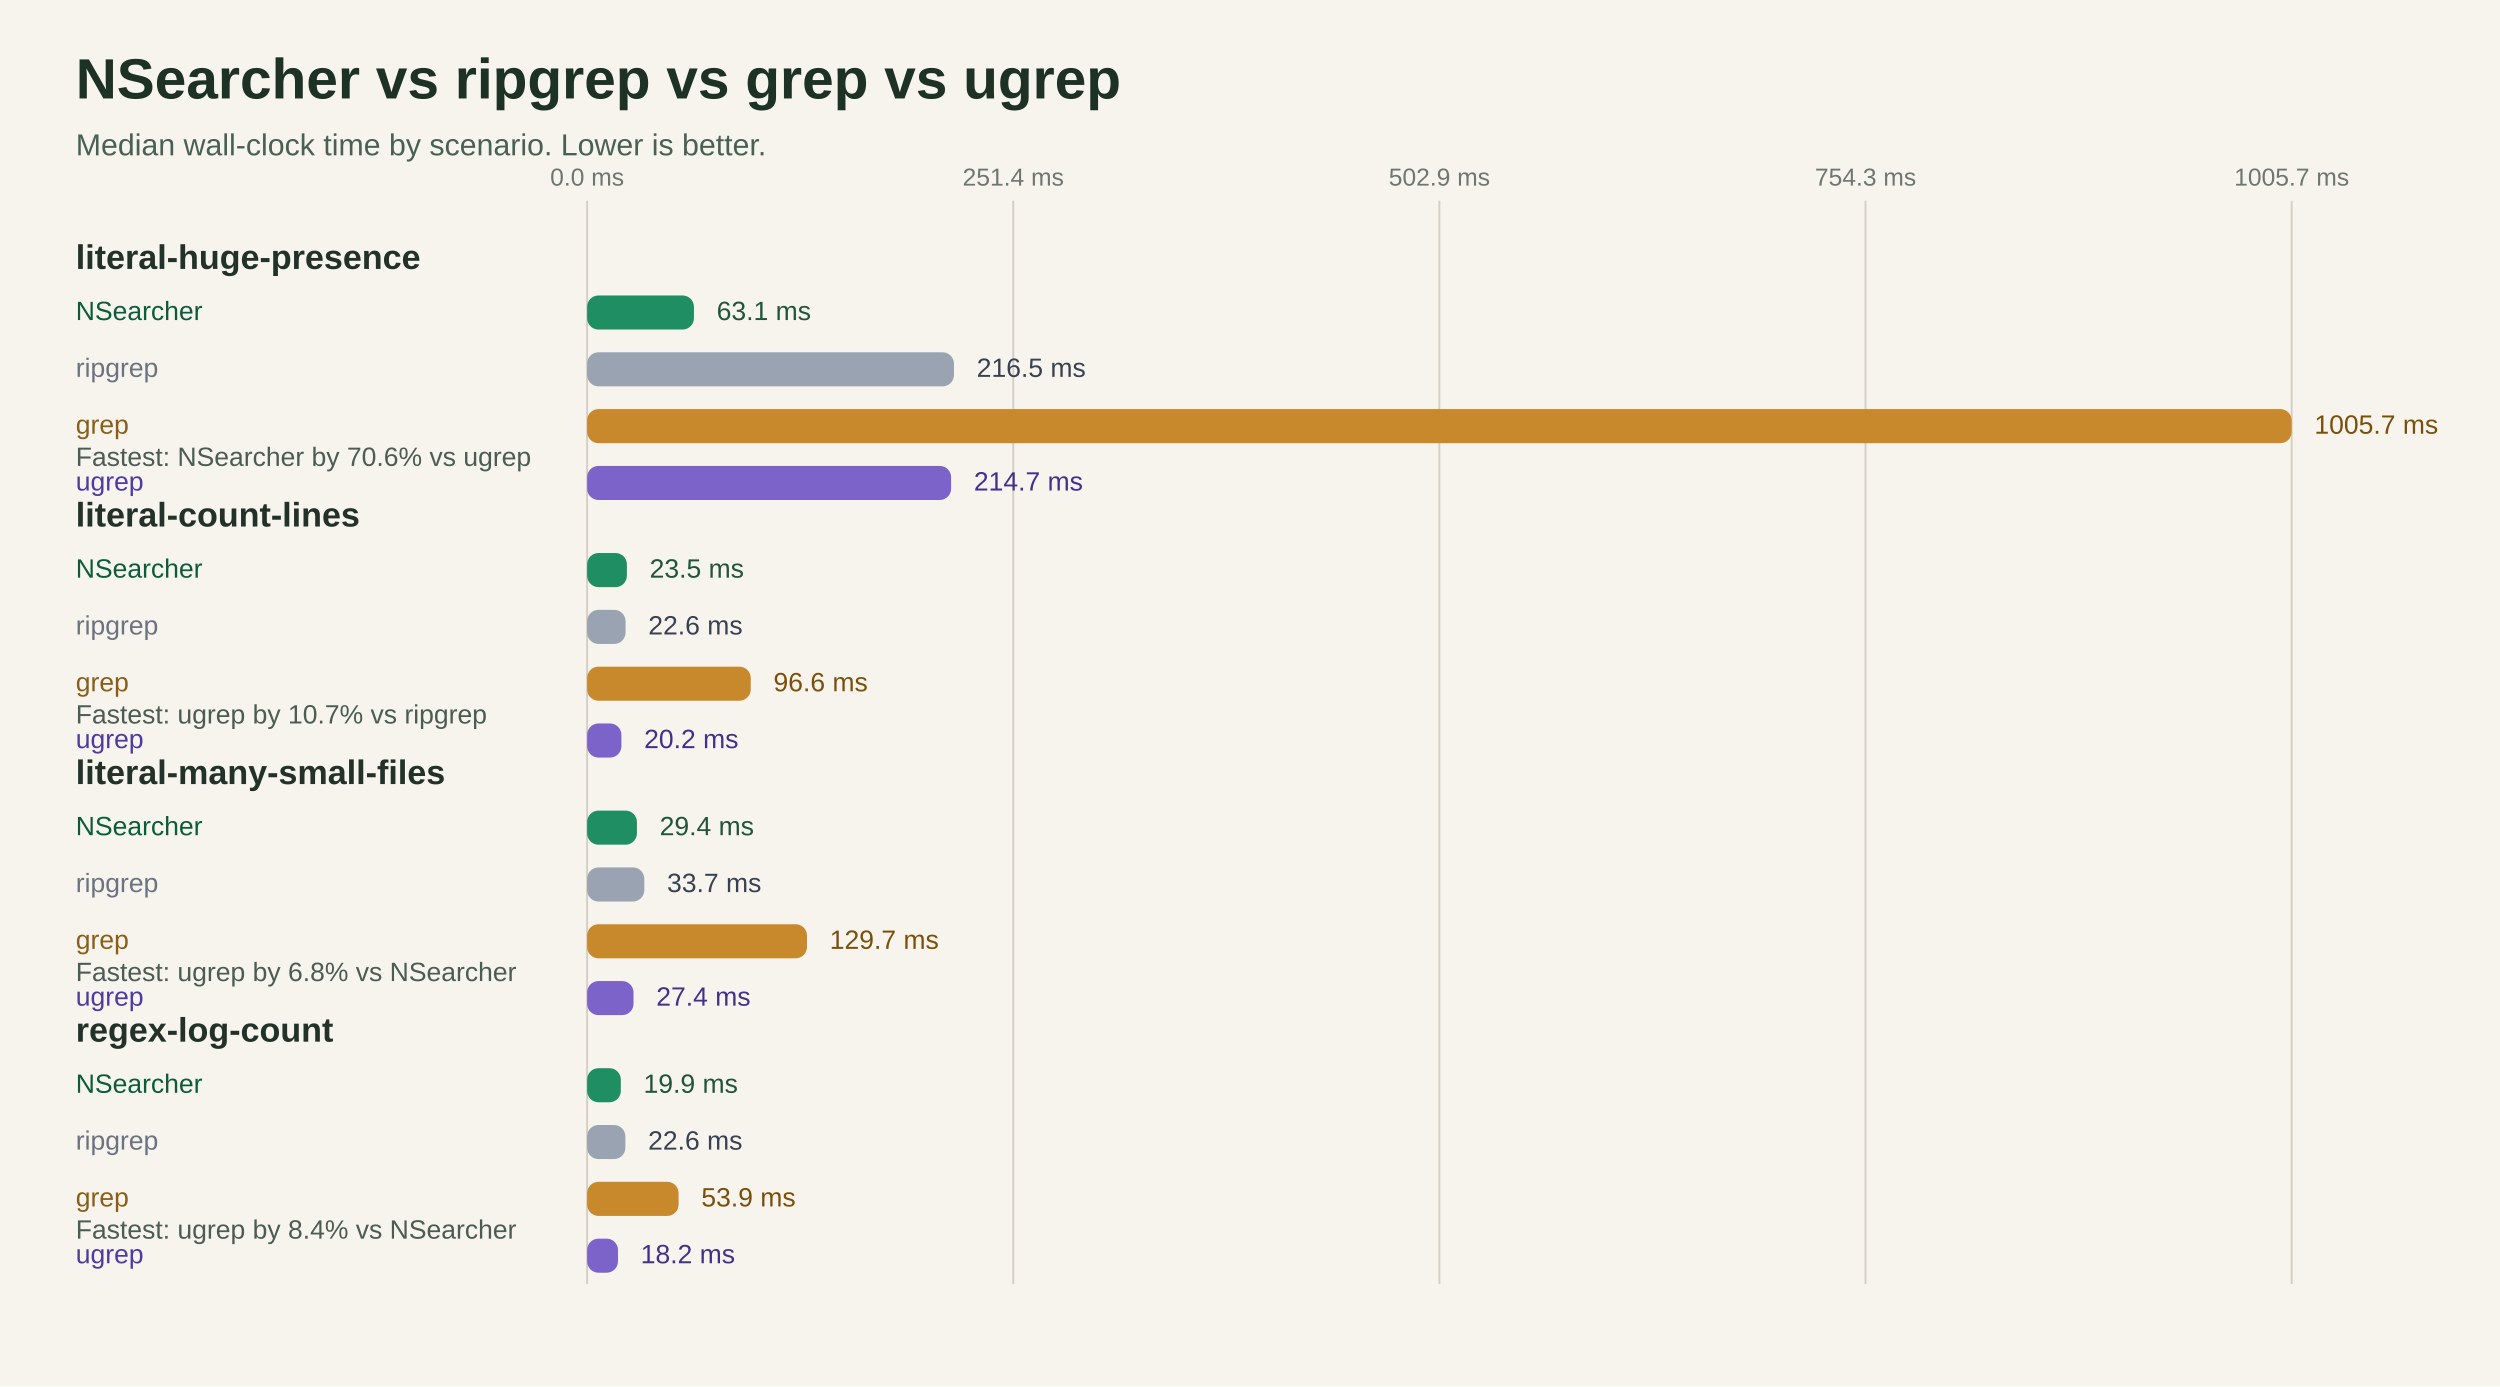
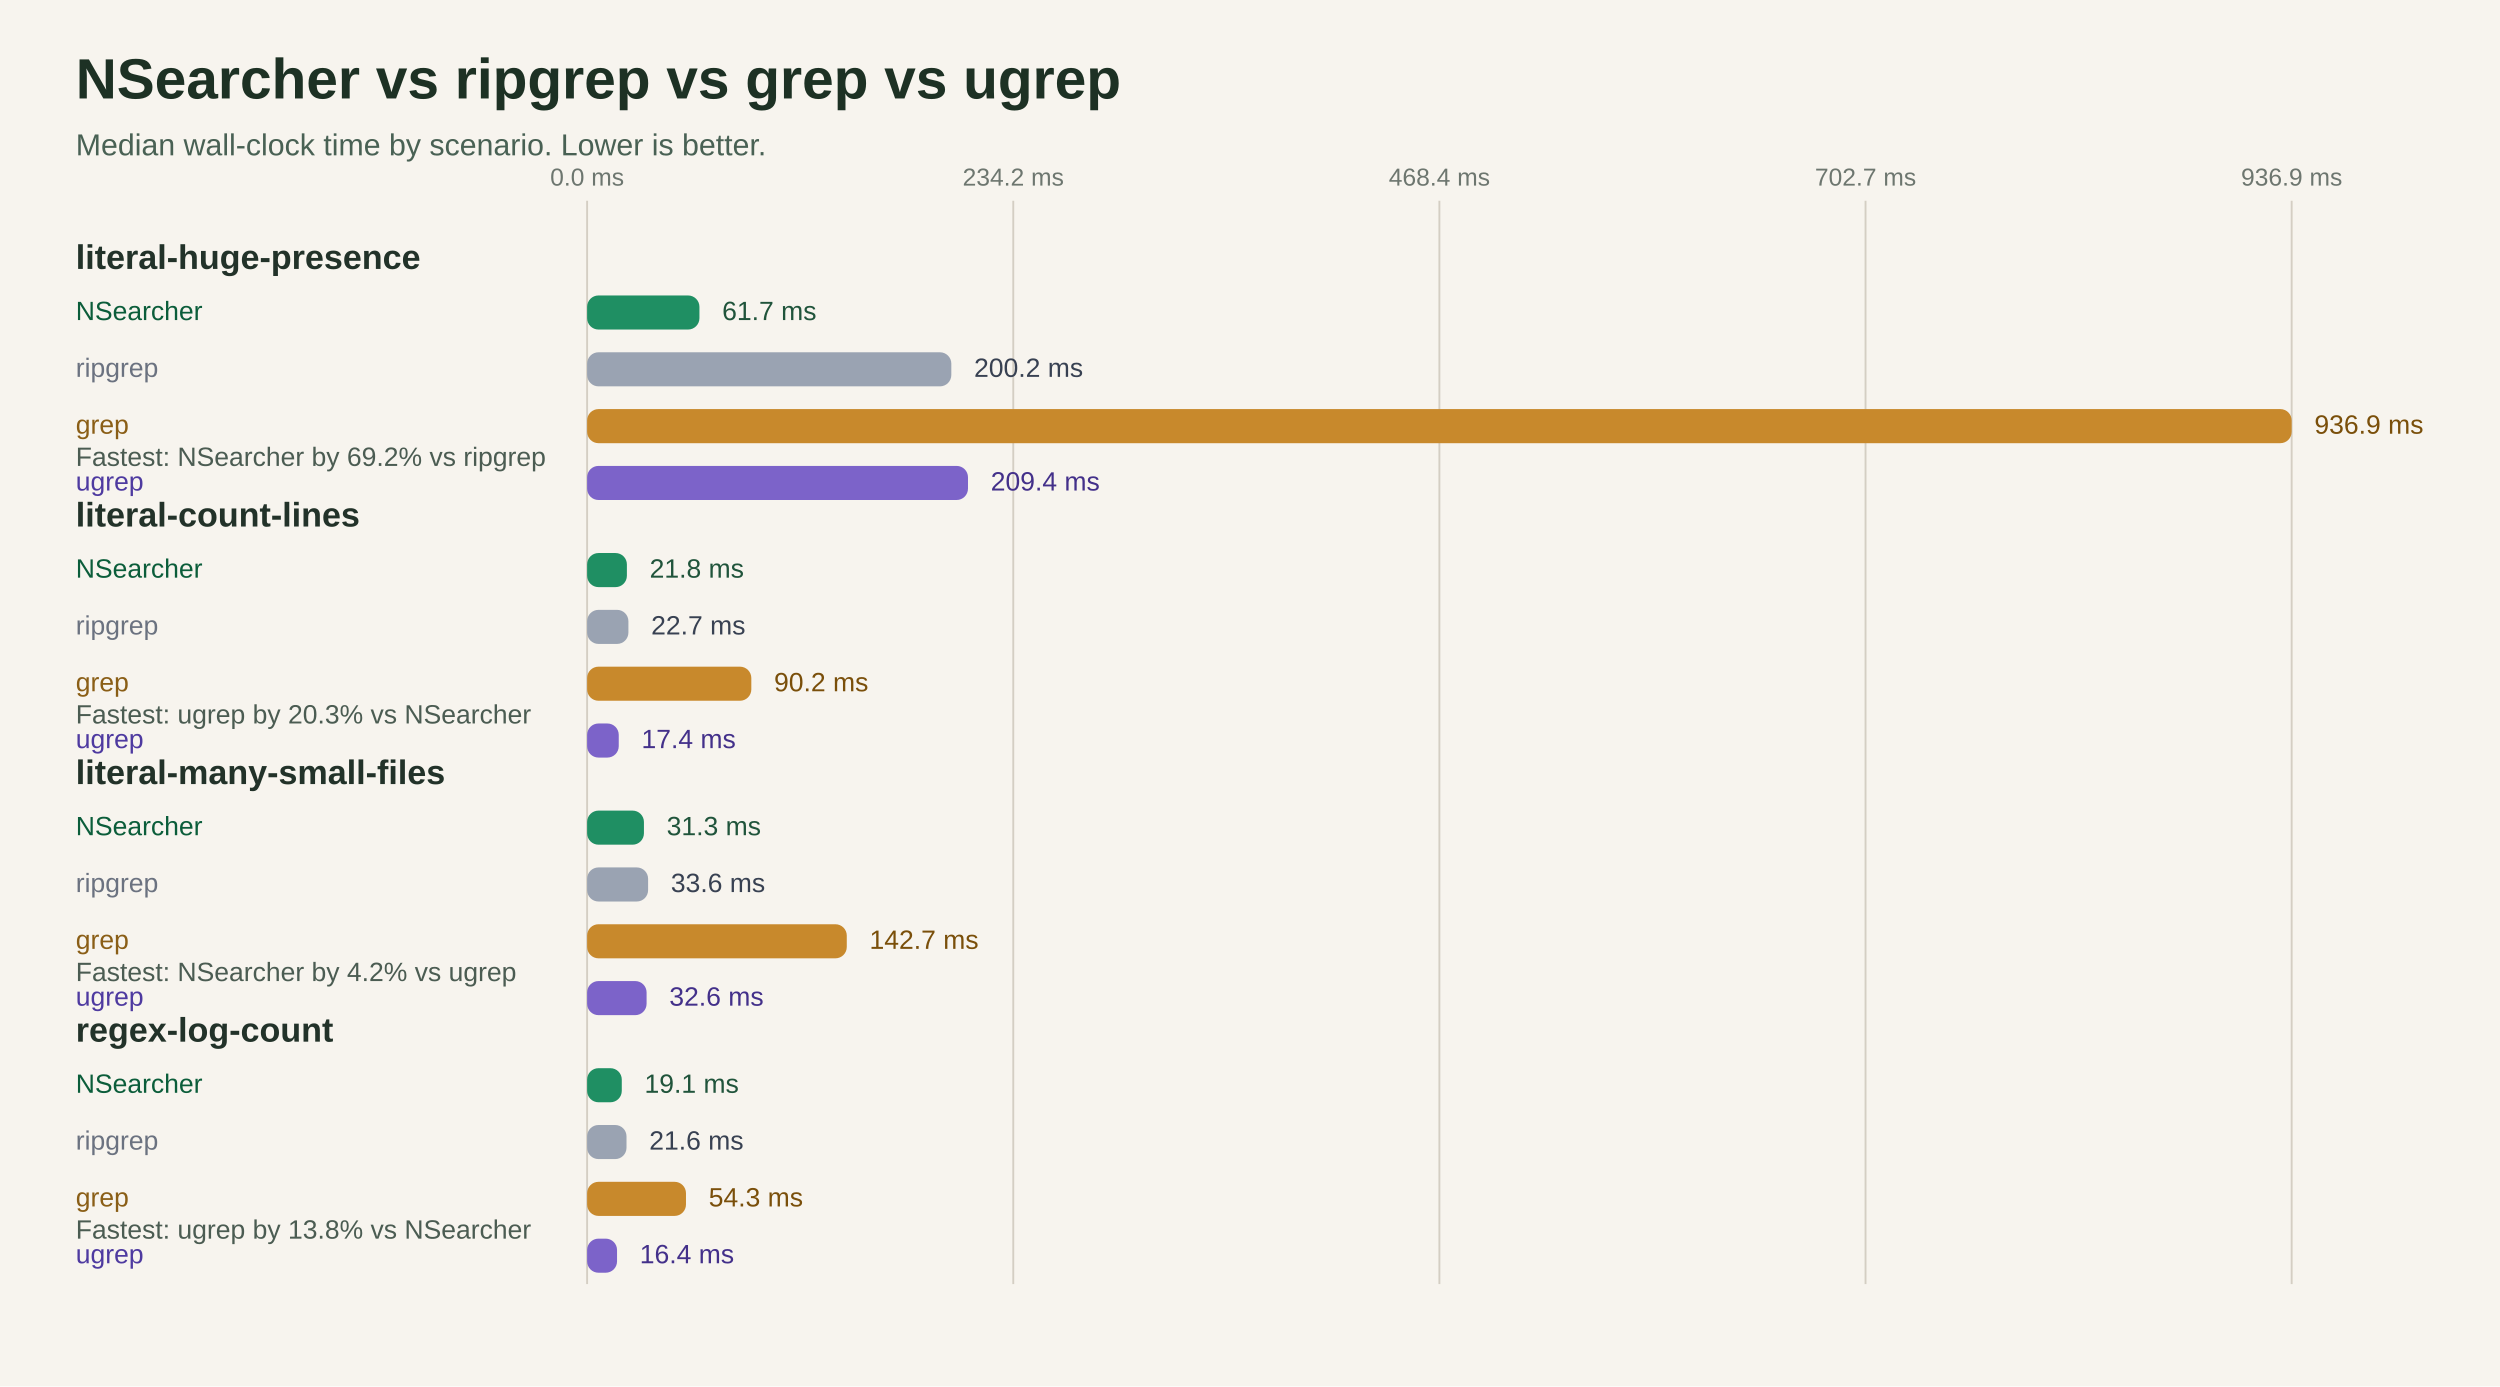
<svg xmlns="http://www.w3.org/2000/svg" width="1320" height="732" viewBox="0 0 1320 732" role="img" aria-labelledby="title desc">
  <rect width="1320" height="732" fill="#f7f4ee" />
  <text x="40" y="52" font-family="Segoe UI, Arial, sans-serif" font-size="30" font-weight="700" fill="#1d3124">NSearcher vs ripgrep vs grep vs ugrep</text>
  <text x="40" y="82" font-family="Segoe UI, Arial, sans-serif" font-size="16" fill="#496154">Median wall-clock time by scenario. Lower is better.</text>
  <line x1="310.0" y1="106" x2="310.0" y2="678" stroke="#d4cec3" stroke-width="1" />
  <text x="310.0" y="98" text-anchor="middle" font-family="Segoe UI, Arial, sans-serif" font-size="13" fill="#6d766f">0.0 ms</text>
  <line x1="535.0" y1="106" x2="535.0" y2="678" stroke="#d4cec3" stroke-width="1" />
-   <text x="535.0" y="98" text-anchor="middle" font-family="Segoe UI, Arial, sans-serif" font-size="13" fill="#6d766f">251.4 ms</text>
+   <text x="535.0" y="98" text-anchor="middle" font-family="Segoe UI, Arial, sans-serif" font-size="13" fill="#6d766f">234.2 ms</text>
  <line x1="760.0" y1="106" x2="760.0" y2="678" stroke="#d4cec3" stroke-width="1" />
-   <text x="760.0" y="98" text-anchor="middle" font-family="Segoe UI, Arial, sans-serif" font-size="13" fill="#6d766f">502.9 ms</text>
+   <text x="760.0" y="98" text-anchor="middle" font-family="Segoe UI, Arial, sans-serif" font-size="13" fill="#6d766f">468.4 ms</text>
  <line x1="985.0" y1="106" x2="985.0" y2="678" stroke="#d4cec3" stroke-width="1" />
-   <text x="985.0" y="98" text-anchor="middle" font-family="Segoe UI, Arial, sans-serif" font-size="13" fill="#6d766f">754.3 ms</text>
+   <text x="985.0" y="98" text-anchor="middle" font-family="Segoe UI, Arial, sans-serif" font-size="13" fill="#6d766f">702.7 ms</text>
  <line x1="1210.0" y1="106" x2="1210.0" y2="678" stroke="#d4cec3" stroke-width="1" />
-   <text x="1210.0" y="98" text-anchor="middle" font-family="Segoe UI, Arial, sans-serif" font-size="13" fill="#6d766f">1005.7 ms</text>
+   <text x="1210.0" y="98" text-anchor="middle" font-family="Segoe UI, Arial, sans-serif" font-size="13" fill="#6d766f">936.9 ms</text>
  <text x="40" y="142" font-family="Segoe UI, Arial, sans-serif" font-size="18" font-weight="600" fill="#223229">literal-huge-presence</text>
  <text x="40" y="169" font-family="Segoe UI, Arial, sans-serif" font-size="14" fill="#0b5d3a">NSearcher</text>
-   <rect x="310" y="156" width="56.4" height="18" rx="6" fill="#1f8f63" />
-   <text x="378.4" y="169" font-family="Segoe UI, Arial, sans-serif" font-size="14" fill="#20543b">63.1 ms</text>
+   <rect x="310" y="156" width="59.3" height="18" rx="6" fill="#1f8f63" />
+   <text x="381.3" y="169" font-family="Segoe UI, Arial, sans-serif" font-size="14" fill="#20543b">61.7 ms</text>
  <text x="40" y="199" font-family="Segoe UI, Arial, sans-serif" font-size="14" fill="#6b7280">ripgrep</text>
-   <rect x="310" y="186" width="193.7" height="18" rx="6" fill="#9aa3b2" />
-   <text x="515.7" y="199" font-family="Segoe UI, Arial, sans-serif" font-size="14" fill="#384152">216.5 ms</text>
+   <rect x="310" y="186" width="192.3" height="18" rx="6" fill="#9aa3b2" />
+   <text x="514.3" y="199" font-family="Segoe UI, Arial, sans-serif" font-size="14" fill="#384152">200.2 ms</text>
  <text x="40" y="229" font-family="Segoe UI, Arial, sans-serif" font-size="14" fill="#8a5e16">grep</text>
  <rect x="310" y="216" width="900.0" height="18" rx="6" fill="#c8892c" />
-   <text x="1222.0" y="229" font-family="Segoe UI, Arial, sans-serif" font-size="14" fill="#7a4f0a">1005.7 ms</text>
+   <text x="1222.0" y="229" font-family="Segoe UI, Arial, sans-serif" font-size="14" fill="#7a4f0a">936.9 ms</text>
  <text x="40" y="259" font-family="Segoe UI, Arial, sans-serif" font-size="14" fill="#4e3aa0">ugrep</text>
-   <rect x="310" y="246" width="192.2" height="18" rx="6" fill="#7c63c9" />
-   <text x="514.2" y="259" font-family="Segoe UI, Arial, sans-serif" font-size="14" fill="#43308a">214.7 ms</text>
-   <text x="40" y="246" font-family="Segoe UI, Arial, sans-serif" font-size="14" fill="#4b5c52">Fastest: NSearcher by 70.6% vs ugrep</text>
+   <rect x="310" y="246" width="201.1" height="18" rx="6" fill="#7c63c9" />
+   <text x="523.1" y="259" font-family="Segoe UI, Arial, sans-serif" font-size="14" fill="#43308a">209.4 ms</text>
+   <text x="40" y="246" font-family="Segoe UI, Arial, sans-serif" font-size="14" fill="#4b5c52">Fastest: NSearcher by 69.2% vs ripgrep</text>
  <text x="40" y="278" font-family="Segoe UI, Arial, sans-serif" font-size="18" font-weight="600" fill="#223229">literal-count-lines</text>
  <text x="40" y="305" font-family="Segoe UI, Arial, sans-serif" font-size="14" fill="#0b5d3a">NSearcher</text>
  <rect x="310" y="292" width="21.0" height="18" rx="6" fill="#1f8f63" />
-   <text x="343.0" y="305" font-family="Segoe UI, Arial, sans-serif" font-size="14" fill="#20543b">23.5 ms</text>
+   <text x="343.0" y="305" font-family="Segoe UI, Arial, sans-serif" font-size="14" fill="#20543b">21.8 ms</text>
  <text x="40" y="335" font-family="Segoe UI, Arial, sans-serif" font-size="14" fill="#6b7280">ripgrep</text>
-   <rect x="310" y="322" width="20.3" height="18" rx="6" fill="#9aa3b2" />
-   <text x="342.3" y="335" font-family="Segoe UI, Arial, sans-serif" font-size="14" fill="#384152">22.6 ms</text>
+   <rect x="310" y="322" width="21.8" height="18" rx="6" fill="#9aa3b2" />
+   <text x="343.8" y="335" font-family="Segoe UI, Arial, sans-serif" font-size="14" fill="#384152">22.7 ms</text>
  <text x="40" y="365" font-family="Segoe UI, Arial, sans-serif" font-size="14" fill="#8a5e16">grep</text>
-   <rect x="310" y="352" width="86.4" height="18" rx="6" fill="#c8892c" />
-   <text x="408.4" y="365" font-family="Segoe UI, Arial, sans-serif" font-size="14" fill="#7a4f0a">96.6 ms</text>
+   <rect x="310" y="352" width="86.7" height="18" rx="6" fill="#c8892c" />
+   <text x="408.7" y="365" font-family="Segoe UI, Arial, sans-serif" font-size="14" fill="#7a4f0a">90.2 ms</text>
  <text x="40" y="395" font-family="Segoe UI, Arial, sans-serif" font-size="14" fill="#4e3aa0">ugrep</text>
-   <rect x="310" y="382" width="18.1" height="18" rx="6" fill="#7c63c9" />
-   <text x="340.1" y="395" font-family="Segoe UI, Arial, sans-serif" font-size="14" fill="#43308a">20.2 ms</text>
-   <text x="40" y="382" font-family="Segoe UI, Arial, sans-serif" font-size="14" fill="#4b5c52">Fastest: ugrep by 10.7% vs ripgrep</text>
+   <rect x="310" y="382" width="16.7" height="18" rx="6" fill="#7c63c9" />
+   <text x="338.7" y="395" font-family="Segoe UI, Arial, sans-serif" font-size="14" fill="#43308a">17.4 ms</text>
+   <text x="40" y="382" font-family="Segoe UI, Arial, sans-serif" font-size="14" fill="#4b5c52">Fastest: ugrep by 20.3% vs NSearcher</text>
  <text x="40" y="414" font-family="Segoe UI, Arial, sans-serif" font-size="18" font-weight="600" fill="#223229">literal-many-small-files</text>
  <text x="40" y="441" font-family="Segoe UI, Arial, sans-serif" font-size="14" fill="#0b5d3a">NSearcher</text>
-   <rect x="310" y="428" width="26.3" height="18" rx="6" fill="#1f8f63" />
-   <text x="348.3" y="441" font-family="Segoe UI, Arial, sans-serif" font-size="14" fill="#20543b">29.4 ms</text>
+   <rect x="310" y="428" width="30.0" height="18" rx="6" fill="#1f8f63" />
+   <text x="352.0" y="441" font-family="Segoe UI, Arial, sans-serif" font-size="14" fill="#20543b">31.3 ms</text>
  <text x="40" y="471" font-family="Segoe UI, Arial, sans-serif" font-size="14" fill="#6b7280">ripgrep</text>
-   <rect x="310" y="458" width="30.2" height="18" rx="6" fill="#9aa3b2" />
-   <text x="352.2" y="471" font-family="Segoe UI, Arial, sans-serif" font-size="14" fill="#384152">33.7 ms</text>
+   <rect x="310" y="458" width="32.2" height="18" rx="6" fill="#9aa3b2" />
+   <text x="354.2" y="471" font-family="Segoe UI, Arial, sans-serif" font-size="14" fill="#384152">33.6 ms</text>
  <text x="40" y="501" font-family="Segoe UI, Arial, sans-serif" font-size="14" fill="#8a5e16">grep</text>
-   <rect x="310" y="488" width="116.1" height="18" rx="6" fill="#c8892c" />
-   <text x="438.1" y="501" font-family="Segoe UI, Arial, sans-serif" font-size="14" fill="#7a4f0a">129.7 ms</text>
+   <rect x="310" y="488" width="137.1" height="18" rx="6" fill="#c8892c" />
+   <text x="459.1" y="501" font-family="Segoe UI, Arial, sans-serif" font-size="14" fill="#7a4f0a">142.7 ms</text>
  <text x="40" y="531" font-family="Segoe UI, Arial, sans-serif" font-size="14" fill="#4e3aa0">ugrep</text>
-   <rect x="310" y="518" width="24.5" height="18" rx="6" fill="#7c63c9" />
-   <text x="346.5" y="531" font-family="Segoe UI, Arial, sans-serif" font-size="14" fill="#43308a">27.4 ms</text>
-   <text x="40" y="518" font-family="Segoe UI, Arial, sans-serif" font-size="14" fill="#4b5c52">Fastest: ugrep by 6.8% vs NSearcher</text>
+   <rect x="310" y="518" width="31.4" height="18" rx="6" fill="#7c63c9" />
+   <text x="353.4" y="531" font-family="Segoe UI, Arial, sans-serif" font-size="14" fill="#43308a">32.6 ms</text>
+   <text x="40" y="518" font-family="Segoe UI, Arial, sans-serif" font-size="14" fill="#4b5c52">Fastest: NSearcher by 4.2% vs ugrep</text>
  <text x="40" y="550" font-family="Segoe UI, Arial, sans-serif" font-size="18" font-weight="600" fill="#223229">regex-log-count</text>
  <text x="40" y="577" font-family="Segoe UI, Arial, sans-serif" font-size="14" fill="#0b5d3a">NSearcher</text>
-   <rect x="310" y="564" width="17.8" height="18" rx="6" fill="#1f8f63" />
-   <text x="339.8" y="577" font-family="Segoe UI, Arial, sans-serif" font-size="14" fill="#20543b">19.9 ms</text>
+   <rect x="310" y="564" width="18.3" height="18" rx="6" fill="#1f8f63" />
+   <text x="340.3" y="577" font-family="Segoe UI, Arial, sans-serif" font-size="14" fill="#20543b">19.1 ms</text>
  <text x="40" y="607" font-family="Segoe UI, Arial, sans-serif" font-size="14" fill="#6b7280">ripgrep</text>
-   <rect x="310" y="594" width="20.2" height="18" rx="6" fill="#9aa3b2" />
-   <text x="342.2" y="607" font-family="Segoe UI, Arial, sans-serif" font-size="14" fill="#384152">22.6 ms</text>
+   <rect x="310" y="594" width="20.8" height="18" rx="6" fill="#9aa3b2" />
+   <text x="342.8" y="607" font-family="Segoe UI, Arial, sans-serif" font-size="14" fill="#384152">21.6 ms</text>
  <text x="40" y="637" font-family="Segoe UI, Arial, sans-serif" font-size="14" fill="#8a5e16">grep</text>
-   <rect x="310" y="624" width="48.3" height="18" rx="6" fill="#c8892c" />
-   <text x="370.3" y="637" font-family="Segoe UI, Arial, sans-serif" font-size="14" fill="#7a4f0a">53.9 ms</text>
+   <rect x="310" y="624" width="52.2" height="18" rx="6" fill="#c8892c" />
+   <text x="374.2" y="637" font-family="Segoe UI, Arial, sans-serif" font-size="14" fill="#7a4f0a">54.3 ms</text>
  <text x="40" y="667" font-family="Segoe UI, Arial, sans-serif" font-size="14" fill="#4e3aa0">ugrep</text>
-   <rect x="310" y="654" width="16.3" height="18" rx="6" fill="#7c63c9" />
-   <text x="338.3" y="667" font-family="Segoe UI, Arial, sans-serif" font-size="14" fill="#43308a">18.2 ms</text>
-   <text x="40" y="654" font-family="Segoe UI, Arial, sans-serif" font-size="14" fill="#4b5c52">Fastest: ugrep by 8.4% vs NSearcher</text>
+   <rect x="310" y="654" width="15.8" height="18" rx="6" fill="#7c63c9" />
+   <text x="337.8" y="667" font-family="Segoe UI, Arial, sans-serif" font-size="14" fill="#43308a">16.4 ms</text>
+   <text x="40" y="654" font-family="Segoe UI, Arial, sans-serif" font-size="14" fill="#4b5c52">Fastest: ugrep by 13.8% vs NSearcher</text>
</svg>
